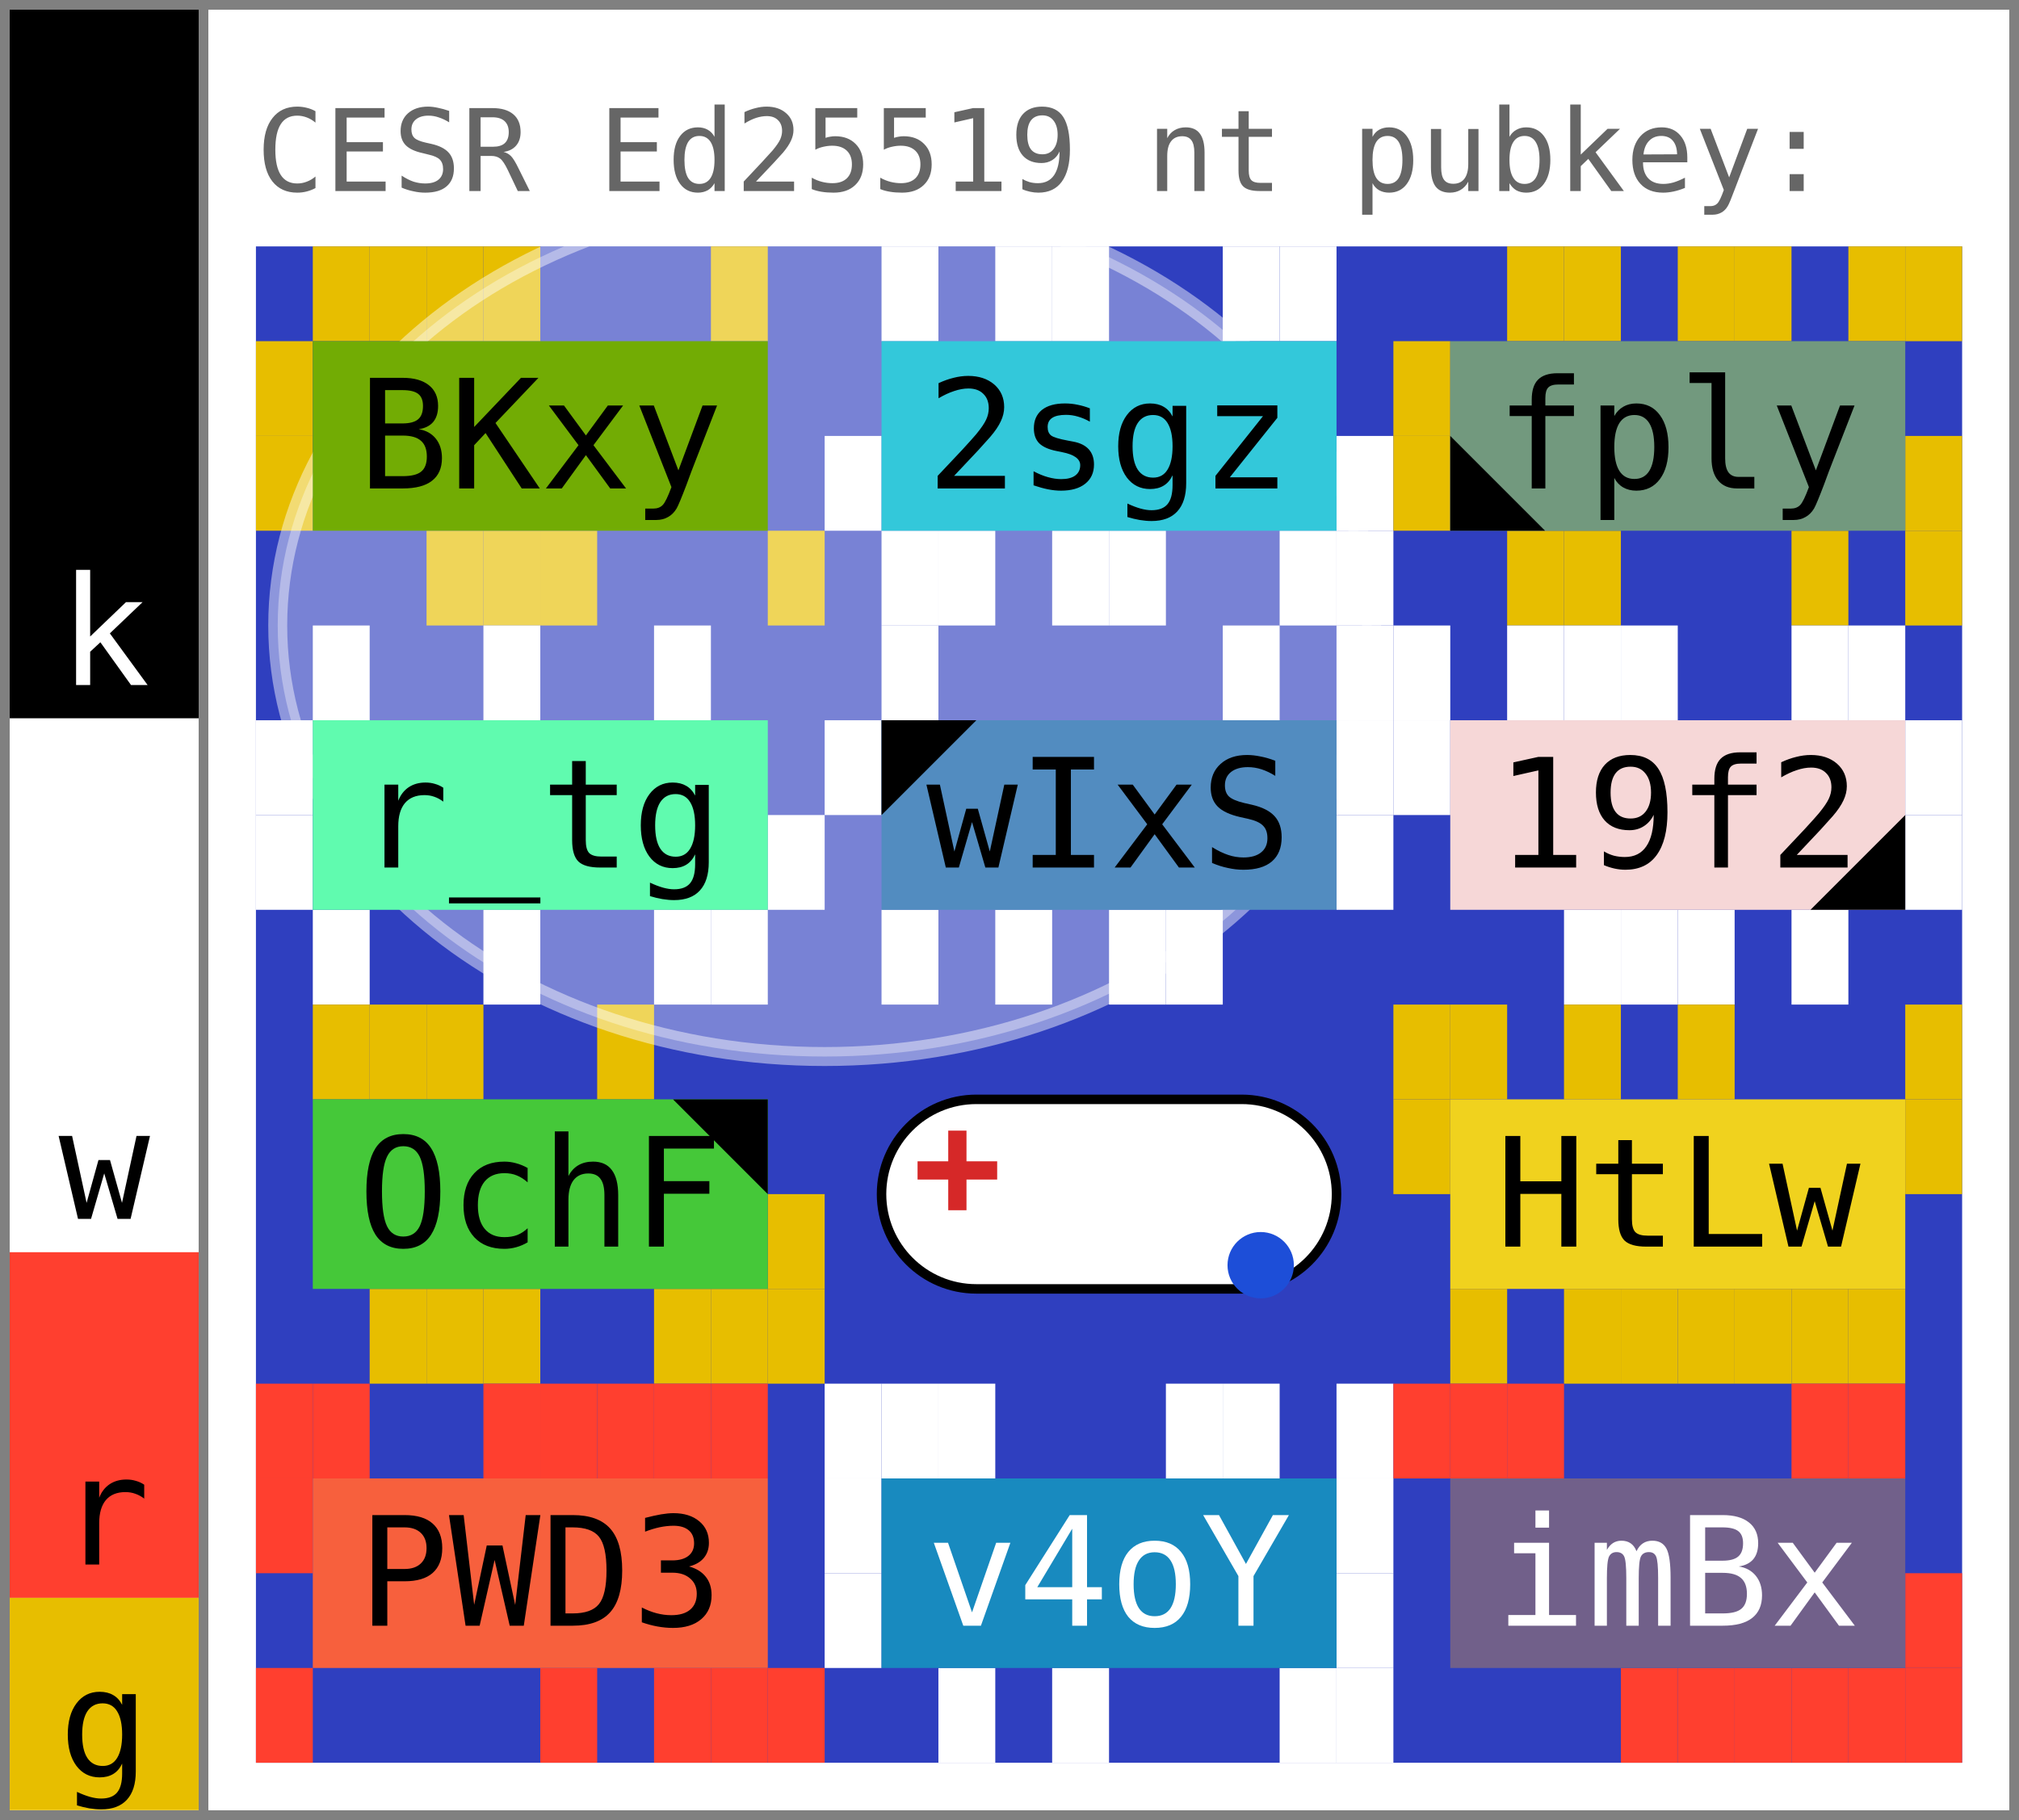
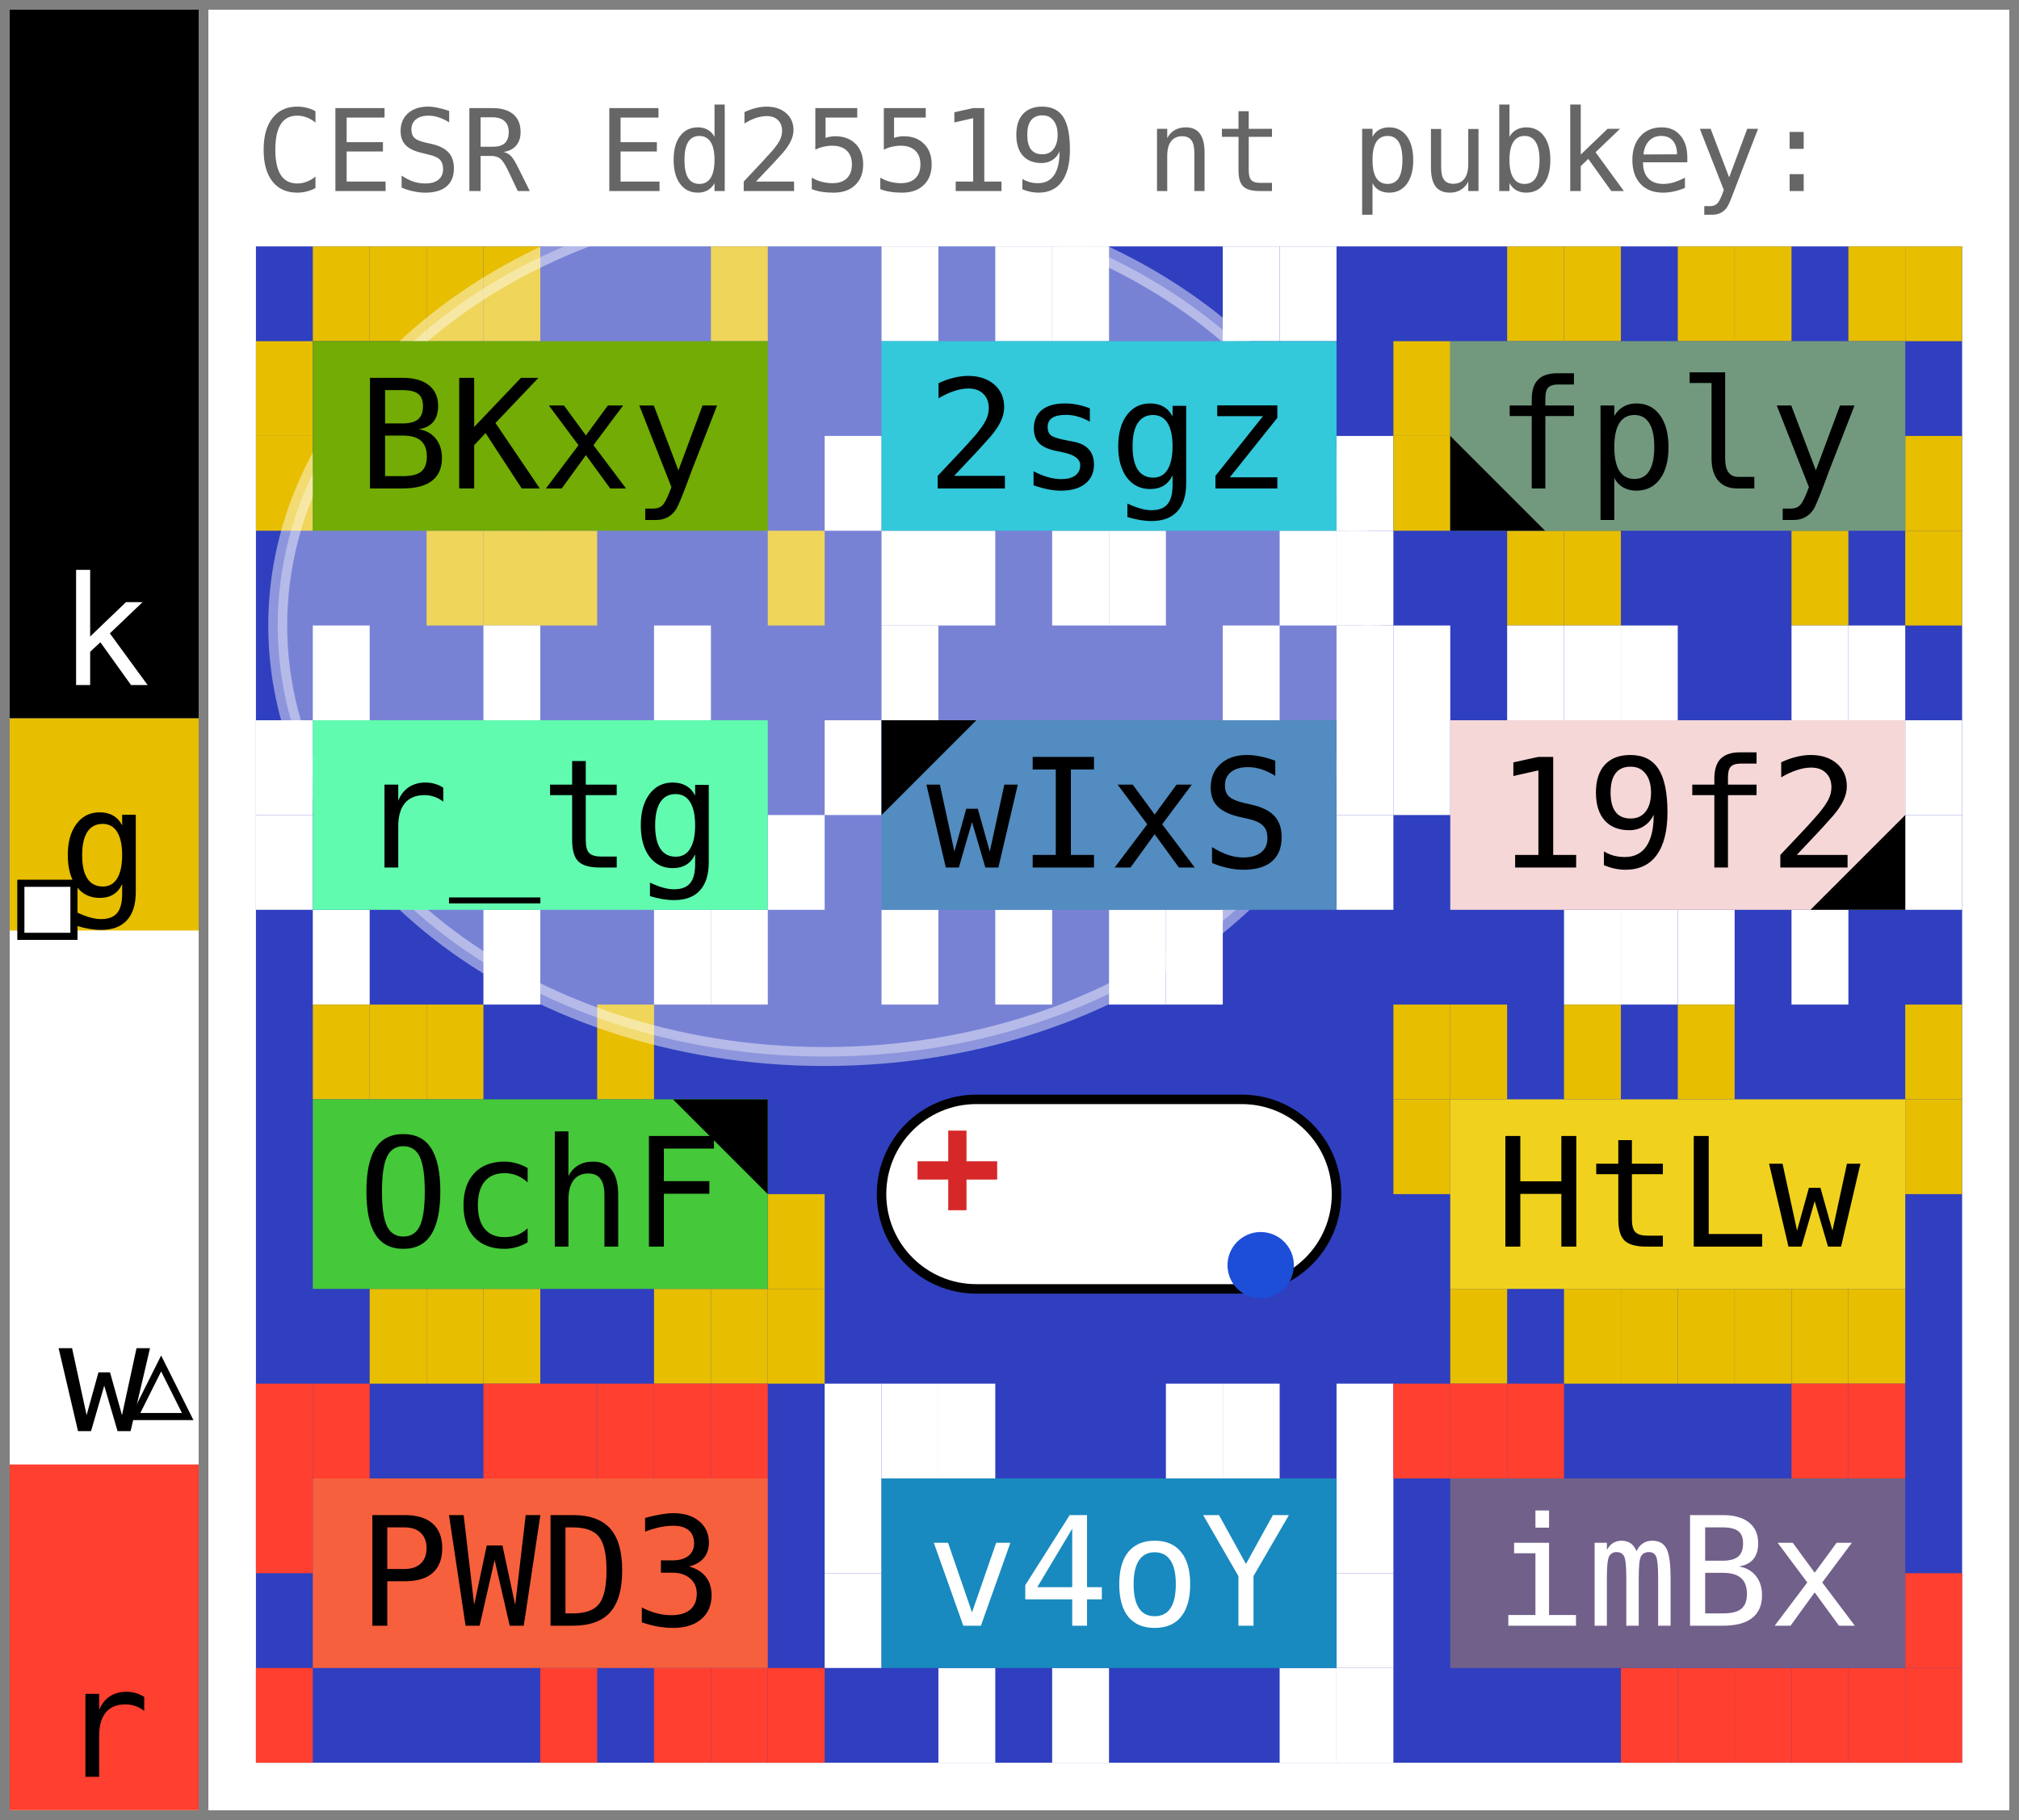
- <svg xmlns="http://www.w3.org/2000/svg" width="213.0" height="192.0" viewBox="0 0 213.0 192.0" data-entviz-version="v8" data-entviz-lib="0.7.2" data-input-bytes="44" data-cols="3" data-rows="4">
+ <svg xmlns="http://www.w3.org/2000/svg" width="213.0" height="192.0" viewBox="0 0 213.0 192.0" data-entviz-version="v9" data-entviz-lib="0.7.2" data-input-bytes="44" data-cols="3" data-rows="4">
  <defs>
    <clipPath id="grid-clip-c7111e5b399acc5b-3x4">
      <rect x="27.0" y="26.0" width="180.0" height="160.0" />
    </clipPath>
  </defs>
  <rect x="0" y="0" width="213.0" height="192.0" fill="#ffffff" />
  <g data-channel="grid">
    <rect x="27.0" y="26.0" width="180.0" height="160.0" fill="#2f3fbf" />
    <g>
      <rect x="33.0" y="26.0" width="6.0" height="10.0" fill="#e7be00" />
      <rect x="39.0" y="26.0" width="6.0" height="10.0" fill="#e7be00" />
      <rect x="45.0" y="26.0" width="6.0" height="10.0" fill="#e7be00" />
      <rect x="51.0" y="26.0" width="6.0" height="10.0" fill="#e7be00" />
      <rect x="75.0" y="26.0" width="6.0" height="10.0" fill="#e7be00" />
      <rect x="81.0" y="56.0" width="6.0" height="10.0" fill="#e7be00" />
      <rect x="57.0" y="56.0" width="6.0" height="10.0" fill="#e7be00" />
      <rect x="51.0" y="56.0" width="6.0" height="10.0" fill="#e7be00" />
      <rect x="45.0" y="56.0" width="6.0" height="10.0" fill="#e7be00" />
      <rect x="27.0" y="46.0" width="6.0" height="10.0" fill="#e7be00" />
      <rect x="27.0" y="36.0" width="6.0" height="10.0" fill="#e7be00" />
      <rect x="93.0" y="26.0" width="6.0" height="10.0" fill="#ffffff" />
      <rect x="105.0" y="26.0" width="6.0" height="10.0" fill="#ffffff" />
      <rect x="111.0" y="26.0" width="6.0" height="10.0" fill="#ffffff" />
      <rect x="129.0" y="26.0" width="6.0" height="10.0" fill="#ffffff" />
      <rect x="135.0" y="26.0" width="6.0" height="10.0" fill="#ffffff" />
      <rect x="141.0" y="46.0" width="6.0" height="10.0" fill="#ffffff" />
      <rect x="141.0" y="56.0" width="6.0" height="10.0" fill="#ffffff" />
      <rect x="135.0" y="56.0" width="6.0" height="10.0" fill="#ffffff" />
      <rect x="117.0" y="56.0" width="6.0" height="10.0" fill="#ffffff" />
      <rect x="111.0" y="56.0" width="6.0" height="10.0" fill="#ffffff" />
      <rect x="99.0" y="56.0" width="6.0" height="10.0" fill="#ffffff" />
      <rect x="93.0" y="56.0" width="6.0" height="10.0" fill="#ffffff" />
      <rect x="87.0" y="46.0" width="6.0" height="10.0" fill="#ffffff" />
      <rect x="159.0" y="26.0" width="6.0" height="10.0" fill="#e7be00" />
      <rect x="165.0" y="26.0" width="6.0" height="10.0" fill="#e7be00" />
      <rect x="177.0" y="26.0" width="6.0" height="10.0" fill="#e7be00" />
      <rect x="183.0" y="26.0" width="6.0" height="10.0" fill="#e7be00" />
      <rect x="195.0" y="26.0" width="6.0" height="10.0" fill="#e7be00" />
      <rect x="201.0" y="26.0" width="6.0" height="10.0" fill="#e7be00" />
      <rect x="201.0" y="46.0" width="6.0" height="10.0" fill="#e7be00" />
      <rect x="201.0" y="56.0" width="6.0" height="10.0" fill="#e7be00" />
      <rect x="189.0" y="56.0" width="6.0" height="10.0" fill="#e7be00" />
      <rect x="165.0" y="56.0" width="6.0" height="10.0" fill="#e7be00" />
      <rect x="159.0" y="56.0" width="6.0" height="10.0" fill="#e7be00" />
      <rect x="147.0" y="46.0" width="6.0" height="10.0" fill="#e7be00" />
      <rect x="147.0" y="36.0" width="6.0" height="10.0" fill="#e7be00" />
      <rect x="33.0" y="66.0" width="6.0" height="10.0" fill="#ffffff" />
      <rect x="51.0" y="66.0" width="6.0" height="10.0" fill="#ffffff" />
      <rect x="69.0" y="66.0" width="6.0" height="10.0" fill="#ffffff" />
      <rect x="81.0" y="86.0" width="6.0" height="10.0" fill="#ffffff" />
      <rect x="75.0" y="96.0" width="6.0" height="10.0" fill="#ffffff" />
      <rect x="69.0" y="96.0" width="6.0" height="10.0" fill="#ffffff" />
      <rect x="51.0" y="96.0" width="6.0" height="10.0" fill="#ffffff" />
      <rect x="33.0" y="96.0" width="6.0" height="10.0" fill="#ffffff" />
      <rect x="27.0" y="86.0" width="6.0" height="10.0" fill="#ffffff" />
      <rect x="27.0" y="76.0" width="6.0" height="10.0" fill="#ffffff" />
      <rect x="93.0" y="66.0" width="6.0" height="10.0" fill="#ffffff" />
      <rect x="129.0" y="66.0" width="6.0" height="10.0" fill="#ffffff" />
      <rect x="141.0" y="66.0" width="6.0" height="10.0" fill="#ffffff" />
      <rect x="141.0" y="76.0" width="6.0" height="10.0" fill="#ffffff" />
      <rect x="141.0" y="86.0" width="6.0" height="10.0" fill="#ffffff" />
      <rect x="123.0" y="96.0" width="6.0" height="10.0" fill="#ffffff" />
      <rect x="117.0" y="96.0" width="6.0" height="10.0" fill="#ffffff" />
      <rect x="105.0" y="96.0" width="6.0" height="10.0" fill="#ffffff" />
      <rect x="93.0" y="96.0" width="6.0" height="10.0" fill="#ffffff" />
      <rect x="87.0" y="76.0" width="6.0" height="10.0" fill="#ffffff" />
      <rect x="147.0" y="66.0" width="6.0" height="10.0" fill="#ffffff" />
      <rect x="159.0" y="66.0" width="6.0" height="10.0" fill="#ffffff" />
      <rect x="165.0" y="66.0" width="6.0" height="10.0" fill="#ffffff" />
      <rect x="171.0" y="66.0" width="6.0" height="10.0" fill="#ffffff" />
      <rect x="189.0" y="66.0" width="6.0" height="10.0" fill="#ffffff" />
      <rect x="195.0" y="66.0" width="6.0" height="10.0" fill="#ffffff" />
      <rect x="201.0" y="76.0" width="6.0" height="10.0" fill="#ffffff" />
      <rect x="201.0" y="86.0" width="6.0" height="10.0" fill="#ffffff" />
      <rect x="189.0" y="96.0" width="6.0" height="10.0" fill="#ffffff" />
      <rect x="177.0" y="96.0" width="6.0" height="10.0" fill="#ffffff" />
      <rect x="171.0" y="96.0" width="6.0" height="10.0" fill="#ffffff" />
      <rect x="165.0" y="96.0" width="6.0" height="10.0" fill="#ffffff" />
      <rect x="147.0" y="76.0" width="6.0" height="10.0" fill="#ffffff" />
      <rect x="33.0" y="106.0" width="6.0" height="10.0" fill="#e7be00" />
      <rect x="39.0" y="106.0" width="6.0" height="10.0" fill="#e7be00" />
      <rect x="45.0" y="106.0" width="6.0" height="10.0" fill="#e7be00" />
      <rect x="63.0" y="106.0" width="6.0" height="10.0" fill="#e7be00" />
      <rect x="81.0" y="126.0" width="6.0" height="10.0" fill="#e7be00" />
      <rect x="81.0" y="136.0" width="6.0" height="10.0" fill="#e7be00" />
      <rect x="75.0" y="136.0" width="6.0" height="10.0" fill="#e7be00" />
      <rect x="69.0" y="136.0" width="6.0" height="10.0" fill="#e7be00" />
      <rect x="51.0" y="136.0" width="6.0" height="10.0" fill="#e7be00" />
      <rect x="45.0" y="136.0" width="6.0" height="10.0" fill="#e7be00" />
      <rect x="39.0" y="136.0" width="6.0" height="10.0" fill="#e7be00" />
      <rect x="147.0" y="106.0" width="6.0" height="10.0" fill="#e7be00" />
      <rect x="153.0" y="106.0" width="6.0" height="10.0" fill="#e7be00" />
      <rect x="165.0" y="106.0" width="6.0" height="10.0" fill="#e7be00" />
      <rect x="177.0" y="106.0" width="6.0" height="10.0" fill="#e7be00" />
      <rect x="201.0" y="106.0" width="6.0" height="10.0" fill="#e7be00" />
      <rect x="201.0" y="116.0" width="6.0" height="10.0" fill="#e7be00" />
      <rect x="195.0" y="136.0" width="6.0" height="10.0" fill="#e7be00" />
      <rect x="189.0" y="136.0" width="6.0" height="10.0" fill="#e7be00" />
      <rect x="183.0" y="136.0" width="6.0" height="10.0" fill="#e7be00" />
      <rect x="177.0" y="136.0" width="6.0" height="10.0" fill="#e7be00" />
      <rect x="171.0" y="136.0" width="6.0" height="10.0" fill="#e7be00" />
      <rect x="165.0" y="136.0" width="6.0" height="10.0" fill="#e7be00" />
      <rect x="153.0" y="136.0" width="6.0" height="10.0" fill="#e7be00" />
      <rect x="147.0" y="116.0" width="6.0" height="10.0" fill="#e7be00" />
      <rect x="27.0" y="146.0" width="6.0" height="10.0" fill="#ff3f2f" />
      <rect x="33.0" y="146.0" width="6.0" height="10.0" fill="#ff3f2f" />
      <rect x="51.0" y="146.0" width="6.0" height="10.0" fill="#ff3f2f" />
      <rect x="57.0" y="146.0" width="6.0" height="10.0" fill="#ff3f2f" />
      <rect x="63.0" y="146.0" width="6.0" height="10.0" fill="#ff3f2f" />
      <rect x="69.0" y="146.0" width="6.0" height="10.0" fill="#ff3f2f" />
      <rect x="75.0" y="146.0" width="6.0" height="10.0" fill="#ff3f2f" />
      <rect x="81.0" y="176.0" width="6.0" height="10.0" fill="#ff3f2f" />
      <rect x="75.0" y="176.0" width="6.0" height="10.0" fill="#ff3f2f" />
      <rect x="69.0" y="176.0" width="6.0" height="10.0" fill="#ff3f2f" />
      <rect x="57.0" y="176.0" width="6.0" height="10.0" fill="#ff3f2f" />
      <rect x="27.0" y="176.0" width="6.0" height="10.0" fill="#ff3f2f" />
      <rect x="27.0" y="156.0" width="6.0" height="10.0" fill="#ff3f2f" />
      <rect x="87.0" y="146.0" width="6.0" height="10.0" fill="#ffffff" />
      <rect x="93.0" y="146.0" width="6.0" height="10.0" fill="#ffffff" />
      <rect x="99.0" y="146.0" width="6.0" height="10.0" fill="#ffffff" />
      <rect x="123.0" y="146.0" width="6.0" height="10.0" fill="#ffffff" />
      <rect x="129.0" y="146.0" width="6.0" height="10.0" fill="#ffffff" />
      <rect x="141.0" y="146.0" width="6.0" height="10.0" fill="#ffffff" />
      <rect x="141.0" y="156.0" width="6.0" height="10.0" fill="#ffffff" />
      <rect x="141.0" y="166.0" width="6.0" height="10.0" fill="#ffffff" />
      <rect x="141.0" y="176.0" width="6.0" height="10.0" fill="#ffffff" />
      <rect x="135.0" y="176.0" width="6.0" height="10.0" fill="#ffffff" />
      <rect x="111.0" y="176.0" width="6.0" height="10.0" fill="#ffffff" />
      <rect x="99.0" y="176.0" width="6.0" height="10.0" fill="#ffffff" />
      <rect x="87.0" y="166.0" width="6.0" height="10.0" fill="#ffffff" />
      <rect x="87.0" y="156.0" width="6.0" height="10.0" fill="#ffffff" />
      <rect x="147.0" y="146.0" width="6.0" height="10.0" fill="#ff3f2f" />
      <rect x="153.0" y="146.0" width="6.0" height="10.0" fill="#ff3f2f" />
      <rect x="159.0" y="146.0" width="6.0" height="10.0" fill="#ff3f2f" />
      <rect x="189.0" y="146.0" width="6.0" height="10.0" fill="#ff3f2f" />
      <rect x="195.0" y="146.0" width="6.0" height="10.0" fill="#ff3f2f" />
      <rect x="201.0" y="166.0" width="6.0" height="10.0" fill="#ff3f2f" />
      <rect x="201.0" y="176.0" width="6.0" height="10.0" fill="#ff3f2f" />
      <rect x="195.0" y="176.0" width="6.0" height="10.0" fill="#ff3f2f" />
      <rect x="189.0" y="176.0" width="6.0" height="10.0" fill="#ff3f2f" />
      <rect x="183.0" y="176.0" width="6.0" height="10.0" fill="#ff3f2f" />
      <rect x="177.0" y="176.0" width="6.0" height="10.0" fill="#ff3f2f" />
      <rect x="171.0" y="176.0" width="6.0" height="10.0" fill="#ff3f2f" />
    </g>
    <g clip-path="url(#grid-clip-c7111e5b399acc5b-3x4)" data-channel="ellipse" data-ellipse-anchor-x="87.0" data-ellipse-anchor-y="66.0" data-ellipse-rx="57.69991334482228" data-ellipse-ry="45.48110816591874" data-ellipse-rotation-deg="180.0">
      <ellipse cx="87.0" cy="66.0" rx="57.7" ry="45.481" transform="rotate(180.0 87.0 66.0)" fill="#ffffff" stroke="#ffffff" fill-opacity="0.35" stroke-opacity="0.45" stroke-width="2.0" />
    </g>
    <g>
      <g data-channel="cell" data-cell-index="0" data-cell-row="0" data-cell-col="0">
        <rect x="33.0" y="36.0" width="48.0" height="20.0" fill="#72ac04" />
        <text x="57.0" y="46.0" fill="#000000" style="font-family: &quot;JetBrains Mono&quot;, &quot;Menlo&quot;, &quot;Consolas&quot;, &quot;DejaVu Sans Mono&quot;, &quot;Liberation Mono&quot;, &quot;Roboto Mono&quot;, &quot;Noto Sans Mono&quot;, monospace; font-size: 16.0px;" text-anchor="middle" dominant-baseline="central">BKxy</text>
      </g>
      <g data-channel="cell" data-cell-index="1" data-cell-row="0" data-cell-col="1">
        <rect x="93.0" y="36.0" width="48.0" height="20.0" fill="#33c8da" />
        <text x="117.0" y="46.0" fill="#000000" style="font-family: &quot;JetBrains Mono&quot;, &quot;Menlo&quot;, &quot;Consolas&quot;, &quot;DejaVu Sans Mono&quot;, &quot;Liberation Mono&quot;, &quot;Roboto Mono&quot;, &quot;Noto Sans Mono&quot;, monospace; font-size: 16.0px;" text-anchor="middle" dominant-baseline="central">2sgz</text>
      </g>
      <g data-channel="cell" data-cell-index="2" data-cell-row="0" data-cell-col="2" data-cell-quartile="4">
        <rect x="153.0" y="36.0" width="48.0" height="20.0" fill="#72997e" />
        <text x="177.0" y="46.0" fill="#000000" style="font-family: &quot;JetBrains Mono&quot;, &quot;Menlo&quot;, &quot;Consolas&quot;, &quot;DejaVu Sans Mono&quot;, &quot;Liberation Mono&quot;, &quot;Roboto Mono&quot;, &quot;Noto Sans Mono&quot;, monospace; font-size: 16.0px;" text-anchor="middle" dominant-baseline="central">fply</text>
        <polygon points="153.0,56.0 153.0,46.0 163.0,56.0" fill="#000000" />
      </g>
      <g data-channel="cell" data-cell-index="3" data-cell-row="1" data-cell-col="0">
        <rect x="33.0" y="76.0" width="48.0" height="20.0" fill="#60fbaf" />
        <text x="57.0" y="86.0" fill="#000000" style="font-family: &quot;JetBrains Mono&quot;, &quot;Menlo&quot;, &quot;Consolas&quot;, &quot;DejaVu Sans Mono&quot;, &quot;Liberation Mono&quot;, &quot;Roboto Mono&quot;, &quot;Noto Sans Mono&quot;, monospace; font-size: 16.0px;" text-anchor="middle" dominant-baseline="central">r_tg</text>
      </g>
      <g data-channel="cell" data-cell-index="4" data-cell-row="1" data-cell-col="1" data-cell-quartile="1">
        <rect x="93.0" y="76.0" width="48.0" height="20.0" fill="#528cc0" />
        <text x="117.0" y="86.0" fill="#000000" style="font-family: &quot;JetBrains Mono&quot;, &quot;Menlo&quot;, &quot;Consolas&quot;, &quot;DejaVu Sans Mono&quot;, &quot;Liberation Mono&quot;, &quot;Roboto Mono&quot;, &quot;Noto Sans Mono&quot;, monospace; font-size: 16.0px;" text-anchor="middle" dominant-baseline="central">wIxS</text>
        <polygon points="93.0,76.0 103.0,76.0 93.0,86.0" fill="#000000" />
      </g>
      <g data-channel="cell" data-cell-index="5" data-cell-row="1" data-cell-col="2" data-cell-quartile="3">
        <rect x="153.0" y="76.0" width="48.0" height="20.0" fill="#f6d7d7" />
        <text x="177.0" y="86.0" fill="#000000" style="font-family: &quot;JetBrains Mono&quot;, &quot;Menlo&quot;, &quot;Consolas&quot;, &quot;DejaVu Sans Mono&quot;, &quot;Liberation Mono&quot;, &quot;Roboto Mono&quot;, &quot;Noto Sans Mono&quot;, monospace; font-size: 16.0px;" text-anchor="middle" dominant-baseline="central">19f2</text>
        <polygon points="201.0,96.0 201.0,86.0 191.0,96.0" fill="#000000" />
      </g>
      <g data-channel="cell" data-cell-index="6" data-cell-row="2" data-cell-col="0" data-cell-quartile="2">
        <rect x="33.0" y="116.0" width="48.0" height="20.0" fill="#45c839" />
        <text x="57.0" y="126.0" fill="#000000" style="font-family: &quot;JetBrains Mono&quot;, &quot;Menlo&quot;, &quot;Consolas&quot;, &quot;DejaVu Sans Mono&quot;, &quot;Liberation Mono&quot;, &quot;Roboto Mono&quot;, &quot;Noto Sans Mono&quot;, monospace; font-size: 16.0px;" text-anchor="middle" dominant-baseline="central">OchF</text>
        <polygon points="81.0,116.0 71.0,116.0 81.0,126.0" fill="#000000" />
      </g>
      <g data-channel="cell" data-cell-index="7" data-cell-row="2" data-cell-col="1" data-cell-blank="true" data-cell-blank-map="true">
        <rect x="93.0" y="116.0" width="48.0" height="20.0" rx="10.0" ry="10.0" fill="#ffffff" stroke="#000000" stroke-width="1" />
        <circle cx="133.0" cy="133.5" r="3.5" fill="#1d4ed8" data-blank-map-min="3,2" />
        <path d="M 96.8,123.5 H 105.2 M 101.0,119.3 V 127.7" fill="none" stroke="#d62828" stroke-width="1.925" stroke-linecap="butt" data-blank-map-max="1,0" />
      </g>
      <g data-channel="cell" data-cell-index="8" data-cell-row="2" data-cell-col="2">
        <rect x="153.0" y="116.0" width="48.0" height="20.0" fill="#f0d21e" />
        <text x="177.0" y="126.0" fill="#000000" style="font-family: &quot;JetBrains Mono&quot;, &quot;Menlo&quot;, &quot;Consolas&quot;, &quot;DejaVu Sans Mono&quot;, &quot;Liberation Mono&quot;, &quot;Roboto Mono&quot;, &quot;Noto Sans Mono&quot;, monospace; font-size: 16.0px;" text-anchor="middle" dominant-baseline="central">HtLw</text>
      </g>
      <g data-channel="cell" data-cell-index="9" data-cell-row="3" data-cell-col="0">
        <rect x="33.0" y="156.0" width="48.0" height="20.0" fill="#f7603d" />
        <text x="57.0" y="166.0" fill="#000000" style="font-family: &quot;JetBrains Mono&quot;, &quot;Menlo&quot;, &quot;Consolas&quot;, &quot;DejaVu Sans Mono&quot;, &quot;Liberation Mono&quot;, &quot;Roboto Mono&quot;, &quot;Noto Sans Mono&quot;, monospace; font-size: 16.0px;" text-anchor="middle" dominant-baseline="central">PWD3</text>
      </g>
      <g data-channel="cell" data-cell-index="10" data-cell-row="3" data-cell-col="1">
        <rect x="93.0" y="156.0" width="48.0" height="20.0" fill="#188abf" />
        <text x="117.0" y="166.0" fill="#ffffff" style="font-family: &quot;JetBrains Mono&quot;, &quot;Menlo&quot;, &quot;Consolas&quot;, &quot;DejaVu Sans Mono&quot;, &quot;Liberation Mono&quot;, &quot;Roboto Mono&quot;, &quot;Noto Sans Mono&quot;, monospace; font-size: 16.0px;" text-anchor="middle" dominant-baseline="central">v4oY</text>
      </g>
      <g data-channel="cell" data-cell-index="11" data-cell-row="3" data-cell-col="2">
        <rect x="153.0" y="156.0" width="48.0" height="20.0" fill="#71608a" />
        <text x="177.0" y="166.0" fill="#ffffff" style="font-family: &quot;JetBrains Mono&quot;, &quot;Menlo&quot;, &quot;Consolas&quot;, &quot;DejaVu Sans Mono&quot;, &quot;Liberation Mono&quot;, &quot;Roboto Mono&quot;, &quot;Noto Sans Mono&quot;, monospace; font-size: 16.0px;" text-anchor="middle" dominant-baseline="central">imBx</text>
      </g>
    </g>
  </g>
-   <g data-channel="color-bar">
+   <g data-channel="color-bar" data-bar-slots="15" data-bar-marker-square="7" data-bar-marker-triangle="11">
    <g data-color-bar-rank="0" data-color-bar-band="K">
      <rect x="1" y="1" width="20.0" height="74.806" fill="#000000" />
      <text x="11.0" y="72.286" fill="#ffffff" style="font-family: &quot;JetBrains Mono&quot;, &quot;Menlo&quot;, &quot;Consolas&quot;, &quot;DejaVu Sans Mono&quot;, &quot;Liberation Mono&quot;, &quot;Roboto Mono&quot;, &quot;Noto Sans Mono&quot;, monospace; font-size: 16.0px;" text-anchor="middle" data-color-bar-letter="true">k</text>
    </g>
-     <g data-color-bar-rank="1" data-color-bar-band="W">
-       <rect x="1" y="75.806" width="20.0" height="56.323" fill="#ffffff" />
-       <text x="11.0" y="128.609" fill="#000000" style="font-family: &quot;JetBrains Mono&quot;, &quot;Menlo&quot;, &quot;Consolas&quot;, &quot;DejaVu Sans Mono&quot;, &quot;Liberation Mono&quot;, &quot;Roboto Mono&quot;, &quot;Noto Sans Mono&quot;, monospace; font-size: 16.0px;" text-anchor="middle" data-color-bar-letter="true">w</text>
-     </g>
-     <g data-color-bar-rank="2" data-color-bar-band="R">
-       <rect x="1" y="132.129" width="20.0" height="36.473" fill="#ff3f2f" />
-       <text x="11.0" y="165.081" fill="#000000" style="font-family: &quot;JetBrains Mono&quot;, &quot;Menlo&quot;, &quot;Consolas&quot;, &quot;DejaVu Sans Mono&quot;, &quot;Liberation Mono&quot;, &quot;Roboto Mono&quot;, &quot;Noto Sans Mono&quot;, monospace; font-size: 16.0px;" text-anchor="middle" data-color-bar-letter="true">r</text>
-     </g>
-     <g data-color-bar-rank="3" data-color-bar-band="G">
-       <rect x="1" y="168.601" width="20.0" height="22.399" fill="#e7be00" />
-       <text x="11.0" y="187.48" fill="#000000" style="font-family: &quot;JetBrains Mono&quot;, &quot;Menlo&quot;, &quot;Consolas&quot;, &quot;DejaVu Sans Mono&quot;, &quot;Liberation Mono&quot;, &quot;Roboto Mono&quot;, &quot;Noto Sans Mono&quot;, monospace; font-size: 16.0px;" text-anchor="middle" data-color-bar-letter="true">g</text>
-     </g>
+     <g data-color-bar-rank="1" data-color-bar-band="G">
+       <rect x="1" y="75.806" width="20.0" height="22.399" fill="#e7be00" />
+       <text x="11.0" y="94.685" fill="#000000" style="font-family: &quot;JetBrains Mono&quot;, &quot;Menlo&quot;, &quot;Consolas&quot;, &quot;DejaVu Sans Mono&quot;, &quot;Liberation Mono&quot;, &quot;Roboto Mono&quot;, &quot;Noto Sans Mono&quot;, monospace; font-size: 16.0px;" text-anchor="middle" data-color-bar-letter="true">g</text>
+     </g>
+     <g data-color-bar-rank="2" data-color-bar-band="W">
+       <rect x="1" y="98.205" width="20.0" height="56.323" fill="#ffffff" />
+       <text x="11.0" y="151.007" fill="#000000" style="font-family: &quot;JetBrains Mono&quot;, &quot;Menlo&quot;, &quot;Consolas&quot;, &quot;DejaVu Sans Mono&quot;, &quot;Liberation Mono&quot;, &quot;Roboto Mono&quot;, &quot;Noto Sans Mono&quot;, monospace; font-size: 16.0px;" text-anchor="middle" data-color-bar-letter="true">w</text>
+     </g>
+     <g data-color-bar-rank="3" data-color-bar-band="R">
+       <rect x="1" y="154.527" width="20.0" height="36.473" fill="#ff3f2f" />
+       <text x="11.0" y="187.48" fill="#000000" style="font-family: &quot;JetBrains Mono&quot;, &quot;Menlo&quot;, &quot;Consolas&quot;, &quot;DejaVu Sans Mono&quot;, &quot;Liberation Mono&quot;, &quot;Roboto Mono&quot;, &quot;Noto Sans Mono&quot;, monospace; font-size: 16.0px;" text-anchor="middle" data-color-bar-letter="true">r</text>
+     </g>
+     <rect x="2.2" y="93.2" width="5.6" height="5.6" fill="#ffffff" stroke="#000000" stroke-width="0.75" data-bar-marker="square" />
+     <polygon points="17.0,143.867 14.2,149.467 19.8,149.467" fill="#ffffff" stroke="#000000" stroke-width="0.75" data-bar-marker="triangle" />
  </g>
  <g data-channel="label-top">
    <text x="27.0" y="16.0" fill="#666666" style="font-family: &quot;JetBrains Mono&quot;, &quot;Menlo&quot;, &quot;Consolas&quot;, &quot;DejaVu Sans Mono&quot;, &quot;Liberation Mono&quot;, &quot;Roboto Mono&quot;, &quot;Noto Sans Mono&quot;, monospace; font-size: 12.0px;" dominant-baseline="central">CESR Ed25519 nt pubkey:</text>
  </g>
  <line x1="0" y1="0.5" x2="213.0" y2="0.5" stroke="#808080" stroke-width="1" shape-rendering="crispEdges" />
  <line x1="212.5" y1="0" x2="212.5" y2="192.0" stroke="#808080" stroke-width="1" shape-rendering="crispEdges" />
  <line x1="0" y1="191.5" x2="213.0" y2="191.5" stroke="#808080" stroke-width="1" shape-rendering="crispEdges" />
  <line x1="0.5" y1="0" x2="0.5" y2="192.0" stroke="#808080" stroke-width="1" shape-rendering="crispEdges" />
  <line x1="21.5" y1="0" x2="21.5" y2="192.0" stroke="#808080" stroke-width="1" shape-rendering="crispEdges" />
</svg>
